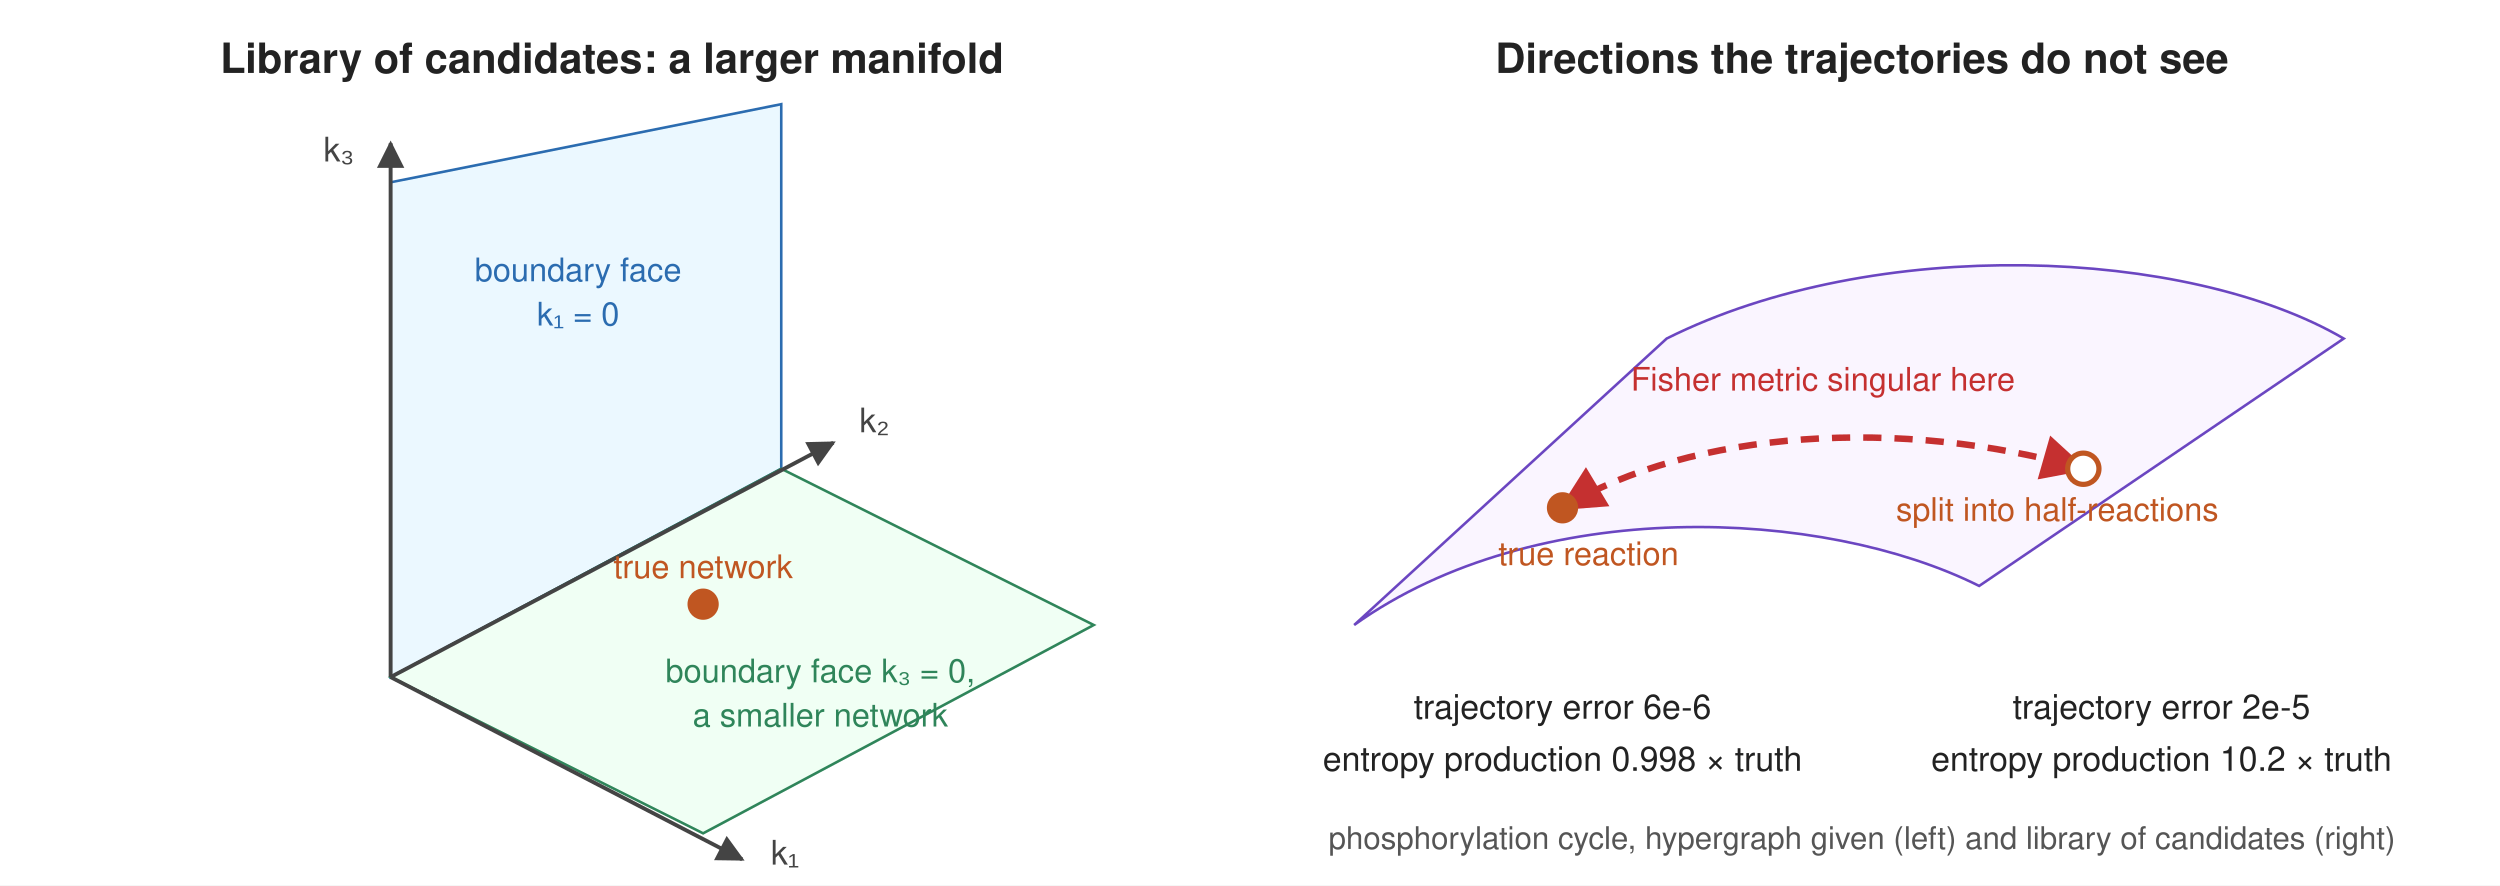
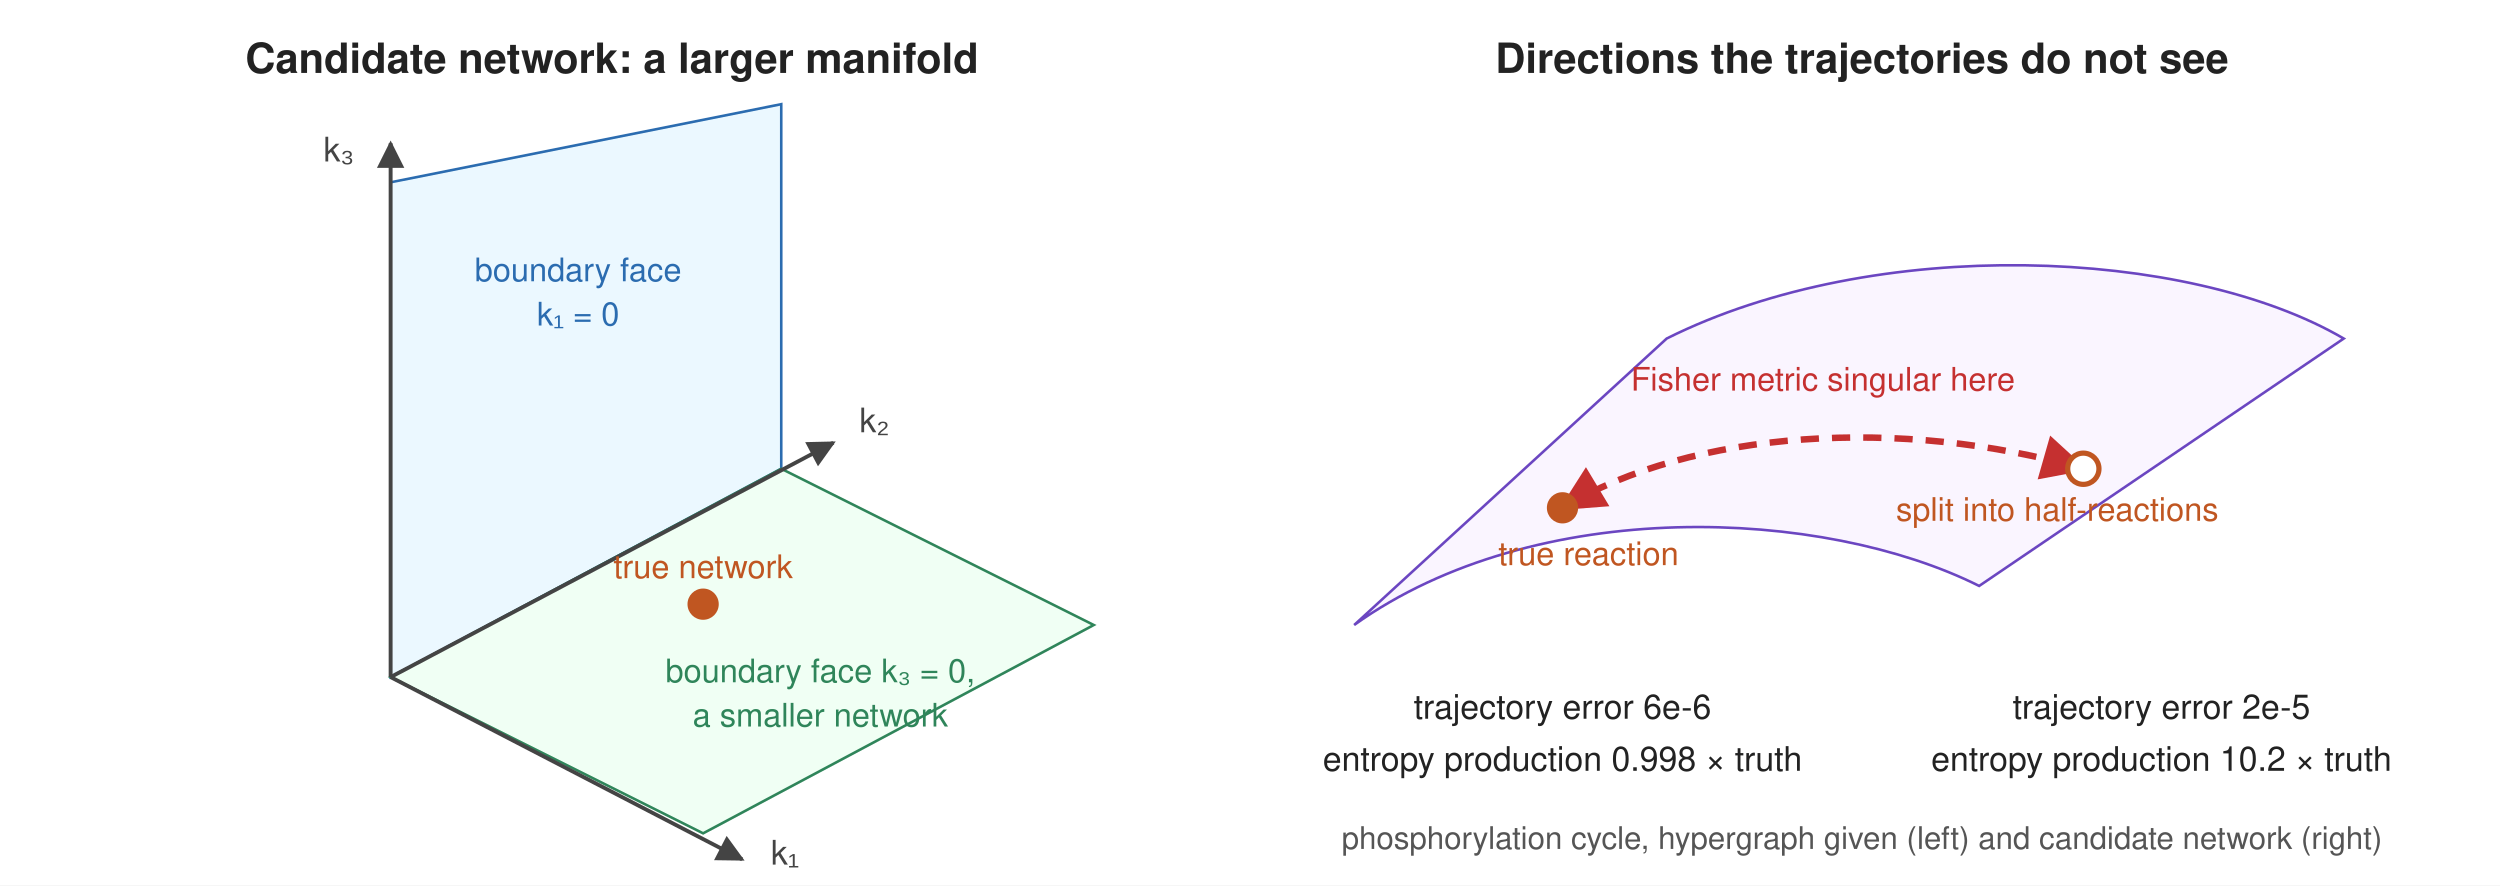
<svg xmlns="http://www.w3.org/2000/svg" viewBox="0 0 960 340" width="960" height="340" font-family="Helvetica, Arial, sans-serif">
  <defs>
    <marker id="ar" viewBox="0 0 10 10" refX="9" refY="5" markerWidth="7" markerHeight="7" orient="auto-start-reverse">
      <path d="M0 0L10 5L0 10z" fill="#444" />
    </marker>
    <marker id="arr" viewBox="0 0 10 10" refX="9" refY="5" markerWidth="7" markerHeight="7" orient="auto-start-reverse">
      <path d="M0 0L10 5L0 10z" fill="#c53030" />
    </marker>
  </defs>
  <rect width="960" height="340" fill="#ffffff" />
-   <text x="235" y="28" text-anchor="middle" font-size="16" font-weight="bold" fill="#222">Library of candidates: a larger manifold</text>
+   <text x="235" y="28" text-anchor="middle" font-size="16" font-weight="bold" fill="#222">Candidate network: a larger manifold</text>
  <path d="M150 260 L150 70 L300 40 L300 180 Z" fill="#ebf8ff" stroke="#2b6cb0" />
  <path d="M150 260 L300 180 L420 240 L270 320 Z" fill="#f0fff4" stroke="#2f855a" />
  <g stroke="#444" stroke-width="1.5" fill="none">
    <path d="M150 260 L150 55" marker-end="url(#ar)" />
    <path d="M150 260 L285 330" marker-end="url(#ar)" />
    <path d="M150 260 L320 170" marker-end="url(#ar)" />
  </g>
  <text x="136" y="62" font-size="13" fill="#444" text-anchor="end">k₃</text>
  <text x="330" y="166" font-size="13" fill="#444">k₂</text>
  <text x="296" y="332" font-size="13" fill="#444">k₁</text>
  <text x="222" y="108" font-size="12.5" fill="#2b6cb0" text-anchor="middle">boundary face</text>
  <text x="222" y="125" font-size="12.5" fill="#2b6cb0" text-anchor="middle">k₁ = 0</text>
  <text x="315" y="262" font-size="12.5" fill="#2f855a" text-anchor="middle">boundary face k₃ = 0,</text>
  <text x="315" y="279" font-size="12.5" fill="#2f855a" text-anchor="middle">a smaller network</text>
  <circle cx="270" cy="232" r="6" fill="#c05621" />
  <text x="270" y="222" font-size="12.5" fill="#c05621" text-anchor="middle">true network</text>
  <text x="715" y="28" text-anchor="middle" font-size="16" font-weight="bold" fill="#222">Directions the trajectories do not see</text>
  <path d="M520 240 C590 190, 700 195, 760 225 L900 130 C840 95, 720 90, 640 130 Z" fill="#faf5ff" stroke="#6b46c1" />
  <path d="M600 195 C650 165, 730 160, 800 180" stroke="#c53030" stroke-width="2.5" fill="none" stroke-dasharray="7 5" marker-start="url(#arr)" marker-end="url(#arr)" />
  <circle cx="600" cy="195" r="6" fill="#c05621" />
  <circle cx="800" cy="180" r="6" fill="#ffffff" stroke="#c05621" stroke-width="2" />
  <text x="610" y="217" font-size="12.5" fill="#c05621" text-anchor="middle">true reaction</text>
  <text x="790" y="200" font-size="12.5" fill="#c05621" text-anchor="middle">split into half-reactions</text>
  <text x="700" y="150" font-size="12.5" fill="#c53030" text-anchor="middle">Fisher metric singular here</text>
  <g font-size="13" fill="#222" text-anchor="middle">
    <text x="600" y="276">trajectory error 6e-6</text>
    <text x="600" y="296">entropy production 0.998 × truth</text>
    <text x="830" y="276">trajectory error 2e-5</text>
    <text x="830" y="296">entropy production 10.2 × truth</text>
  </g>
-   <text x="715" y="326" text-anchor="middle" font-size="12" fill="#555">phosphorylation cycle, hypergraph given (left) and library of candidates (right)</text>
+   <text x="715" y="326" text-anchor="middle" font-size="12" fill="#555">phosphorylation cycle, hypergraph given (left) and candidate network (right)</text>
</svg>
